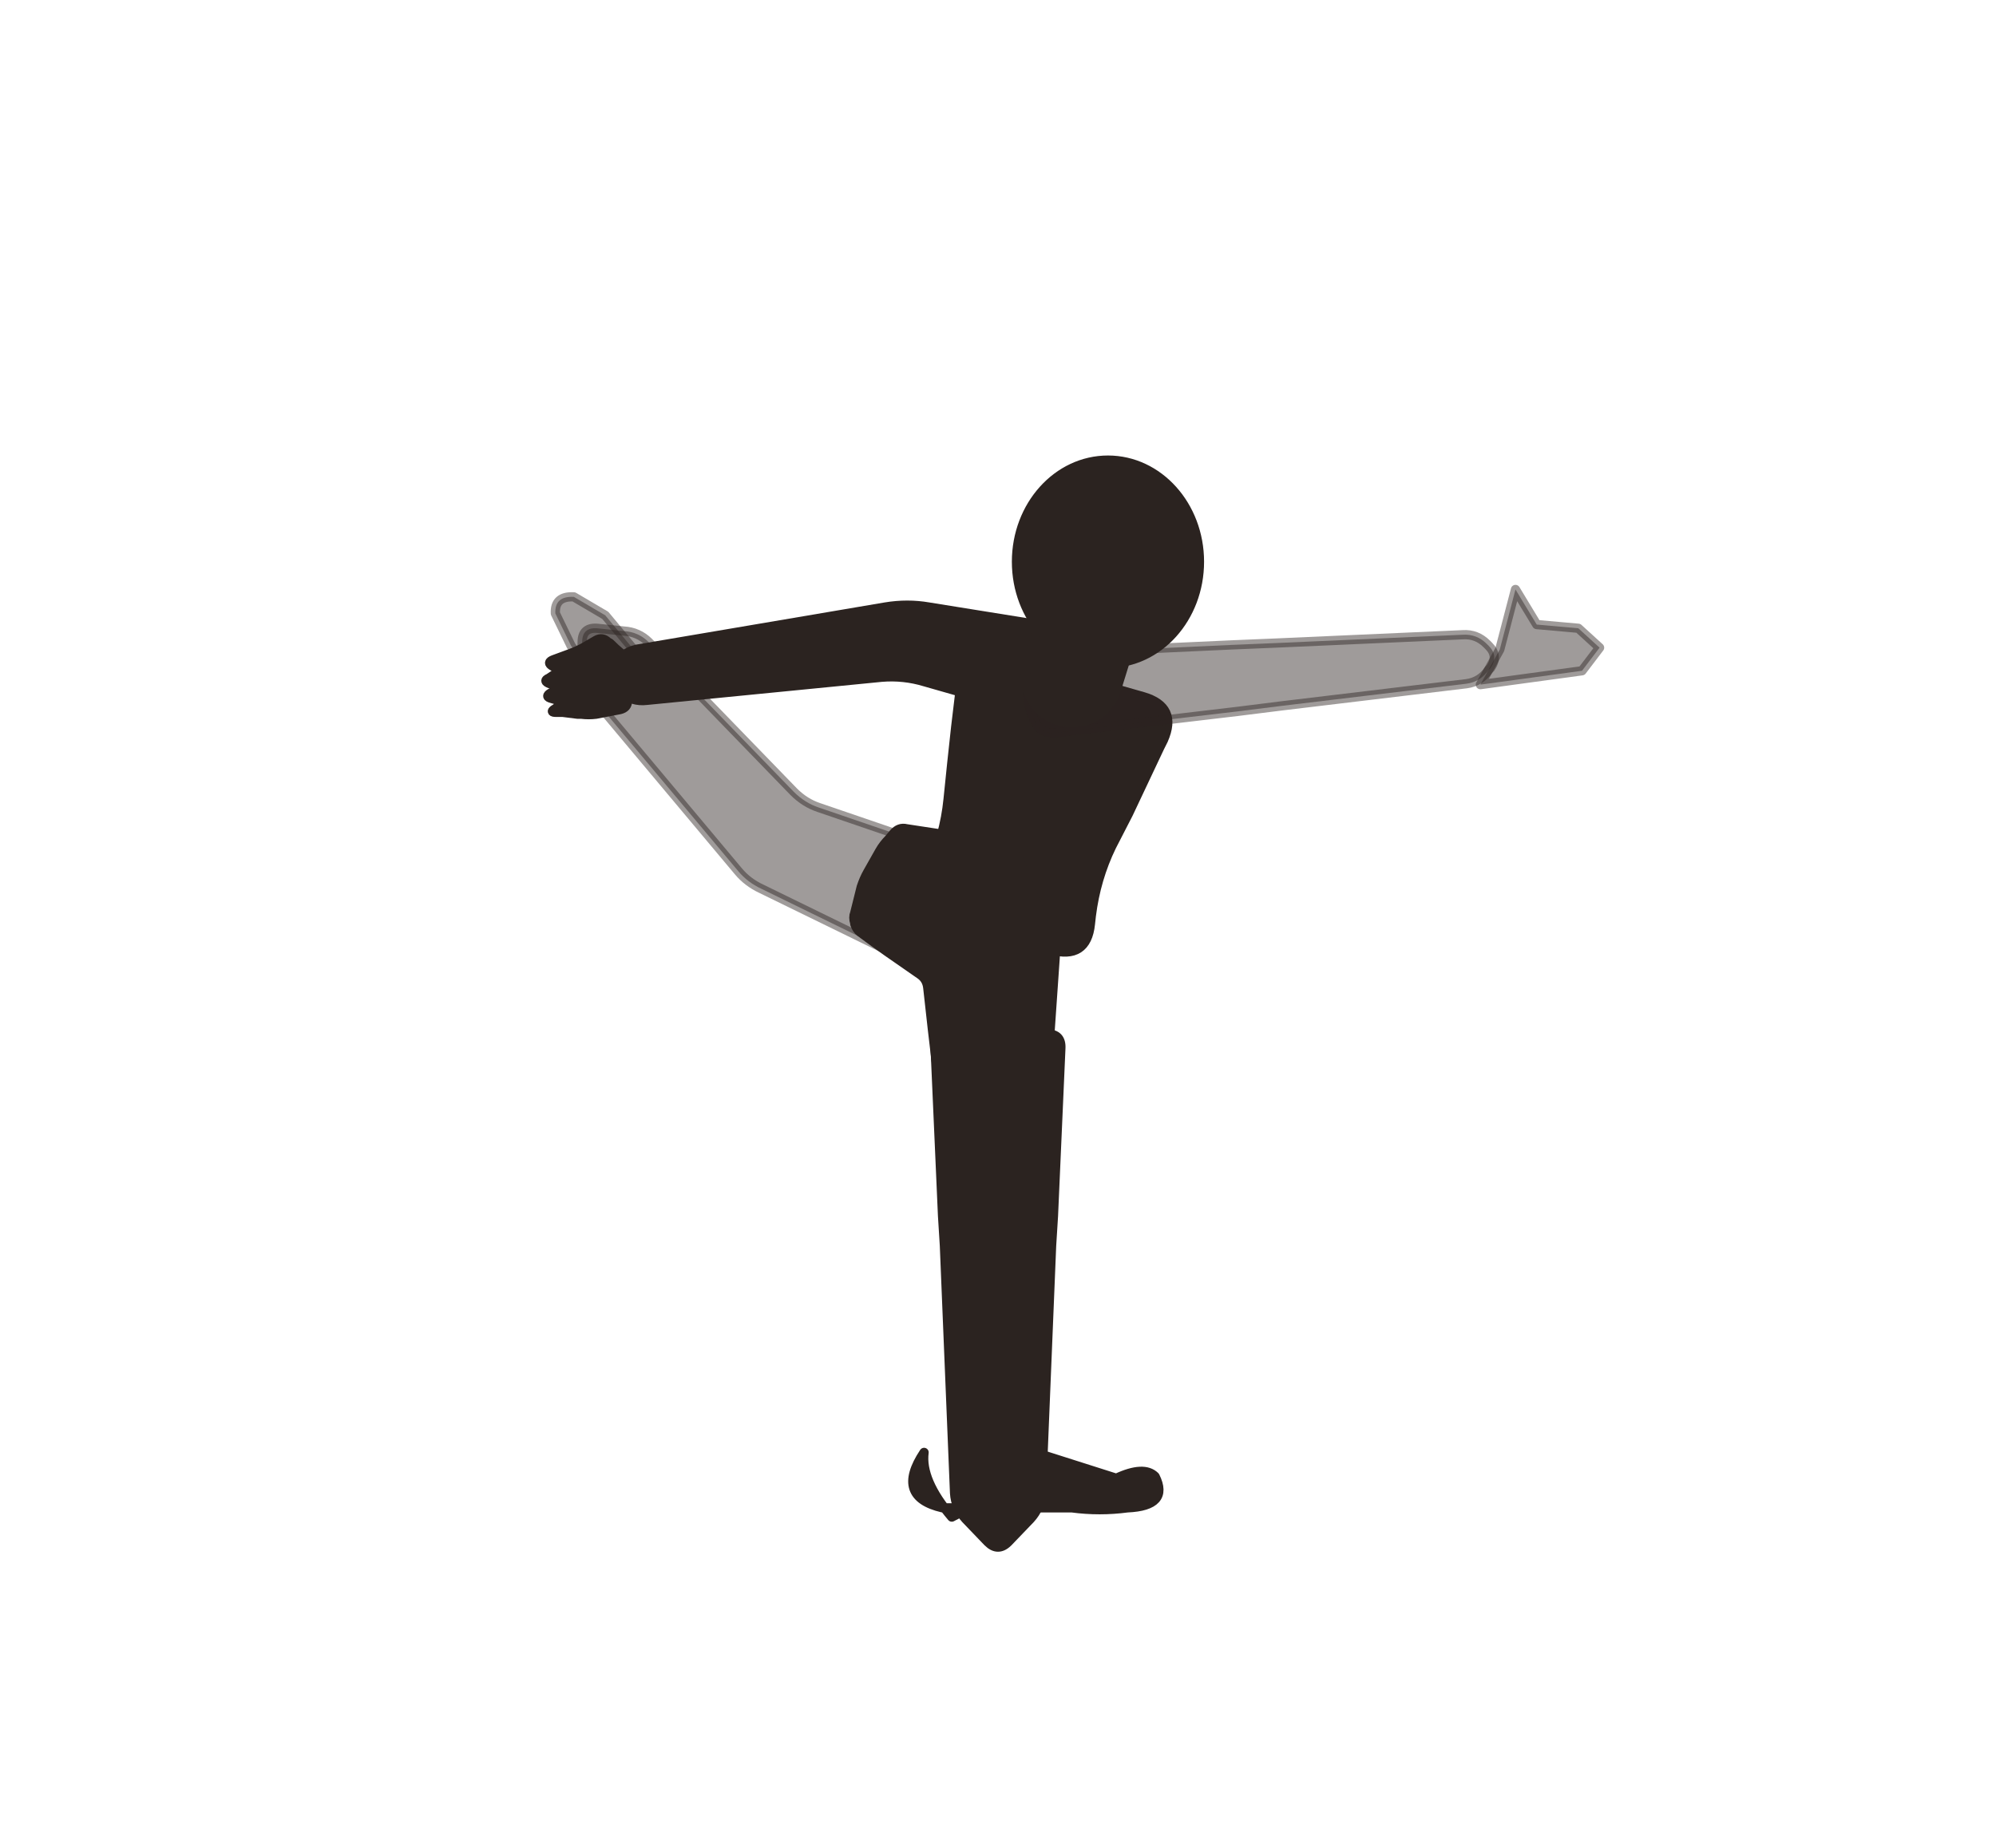
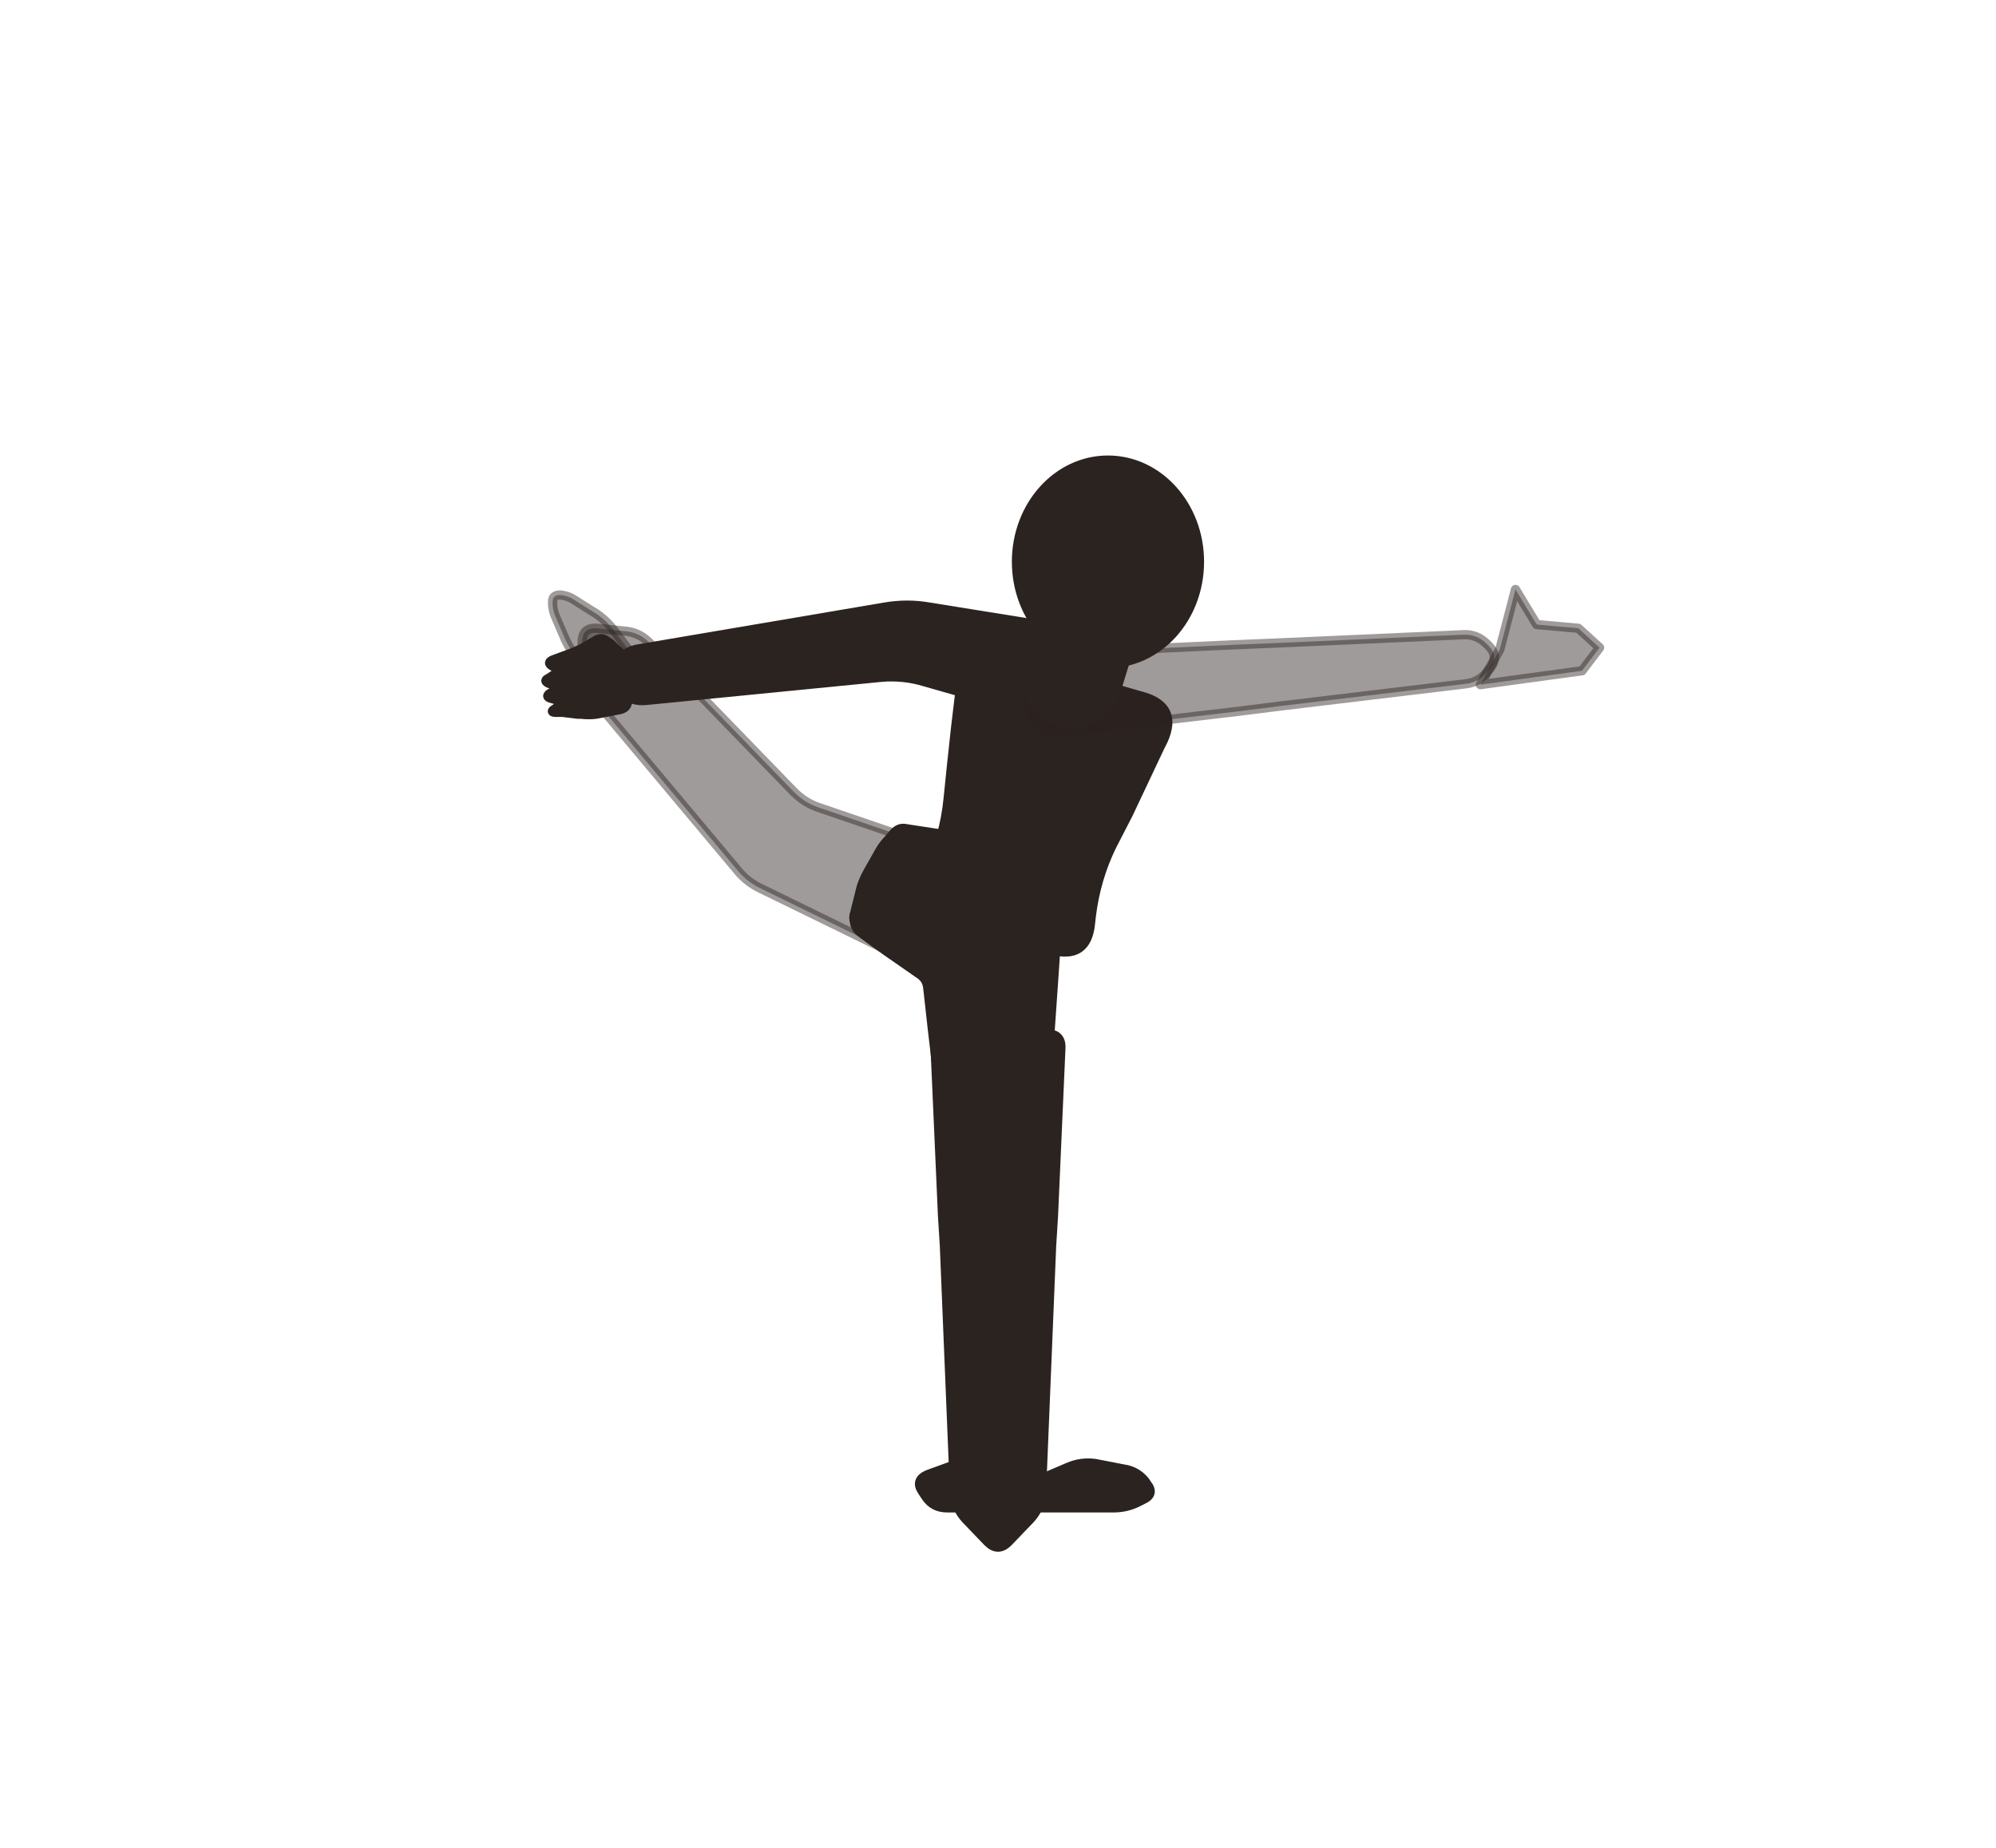
<svg xmlns="http://www.w3.org/2000/svg" viewBox="-8 0 216 200">
  <path d="M 93.2 113.5 L 94 131.6 Q 94.1 133.2 94.2 134.8 L 95.3 161.6 Q 95.4 163.2 96.5 164.4 L 98.9 166.9 Q 100 168 101.1 166.9 L 103.5 164.4 Q 104.6 163.2 104.7 161.6 L 105.8 134.8 Q 105.9 133.2 106 131.6 L 106.8 113.5 Q 106.9 111.9 105.3 111.9 L 94.7 111.9 Q 93.1 111.9 93.2 113.5 Z" fill="#2b2320" stroke="#2b2320" stroke-width="1" stroke-linejoin="round" />
-   <path d="M 92 157.2 Q 88.8 162 94 163.2 L 108 163.2 Q 111 163.6 114 163.2 Q 118.6 163 117 159.8 Q 115.8 158.6 112.8 160 L 104 157.2 Q 99 162.2 95 164.2 Q 91.6 160.2 92 157.2 Z" fill="#2b2320" stroke="#2b2320" stroke-width="1" stroke-linejoin="round" />
+   <path d="M 92.2 162 L 91.8 161.4 Q 91 160.2 92.4 159.6 L 94.6 158.8 Q 96 158.2 97.3 158.9 L 100.7 160.5 Q 102 161.2 103.4 160.6 L 107.6 158.8 Q 109 158.2 110.5 158.4 L 113.6 159 Q 115 159.2 115.9 160.3 L 116.1 160.6 Q 117 161.7 115.7 162.3 L 115.3 162.5 Q 114 163.2 112.5 163.2 L 106.5 163.2 Q 105 163.2 103.5 163.2 L 102.5 163.2 Q 101 163.2 99.5 163.2 L 94.5 163.2 Q 93 163.2 92.2 162 Z" fill="#2b2320" stroke="#2b2320" stroke-width="1" stroke-linejoin="round" />
  <path d="M 92 91.3 L 80.6 87.4 Q 79.1 86.9 77.9 85.7 L 62.2 69.5 Q 61.1 68.4 59.5 68.3 L 56.6 68 Q 55 67.9 55 69.5 L 54.9 72.4 Q 54.9 74 55.9 75.2 L 71.9 94.3 Q 72.9 95.5 74.4 96.2 L 87.3 102.5 Q 88.7 103.2 89.4 101.8 L 92.9 93.3 Q 93.5 91.8 92 91.3 Z" fill="#2b2320" stroke="#2b2320" stroke-width="1" stroke-linejoin="round" fill-opacity="0.45" stroke-opacity="0.45" />
-   <path d="M 60.9 70.7 Q 60.5 74 57 74.2 L 53.8 69.9 L 52.1 66.4 Q 52 64.5 54.1 64.6 L 57.5 66.6 Z" fill="#2b2320" stroke="#2b2320" stroke-width="1" stroke-linejoin="round" fill-opacity="0.45" stroke-opacity="0.45" />
+   <path d="M 60.6 72.5 L 60.6 72.7 Q 60.3 73.7 59.3 74 L 58.8 74.1 Q 57.7 74.5 56.8 73.6 L 54.7 71.4 Q 53.6 70.3 53 68.8 L 52.1 66.7 Q 51.8 66 51.8 65.3 L 51.8 65.1 Q 51.8 64.4 52.6 64.4 L 52.7 64.4 Q 53.5 64.5 54.1 64.9 L 56 66.1 Q 57.4 66.9 58.4 68.2 L 60.3 70.7 Q 60.9 71.5 60.6 72.5 Z" fill="#2b2320" stroke="#2b2320" stroke-width="1" stroke-linejoin="round" fill-opacity="0.45" stroke-opacity="0.45" />
  <path d="M 110 100 L 110.1 99.1 Q 110.6 95.1 112.3 91.6 L 114.1 88.1 Q 115.8 84.5 117.5 80.9 L 117.9 80.1 Q 119.5 76.5 115.7 75.4 L 100.3 71 Q 96.5 69.9 96 73.9 L 95.9 74.7 Q 95.4 78.7 95 82.6 L 94.6 86.5 Q 94.2 90.5 92.5 94.1 L 92.1 94.9 Q 90.4 98.5 94.3 99.6 L 105.7 102.8 Q 109.6 103.9 110 100 Z" fill="#2b2320" stroke="#2b2320" stroke-width="1" stroke-linejoin="round" />
  <path d="M 84.5 98.8 L 85.2 96 Q 85.5 95.1 85.9 94.4 L 87.2 92.1 Q 87.6 91.4 88.2 90.8 L 88.7 90.2 Q 89.3 89.5 90.1 89.7 L 101.9 91.5 Q 102.7 91.6 103.1 92.4 L 105.5 98.4 Q 105.8 99.2 106 100 L 106.1 100.4 Q 106.4 101.2 106.3 102 L 105.4 115 Q 105.3 115.6 104.9 116 L 104.7 116 Q 104.3 116.4 103.7 116.5 L 100.8 116.8 Q 100 117 99.2 116.8 L 96.6 116.5 Q 95.7 116.4 94.9 116.1 L 94.2 115.9 Q 93.4 115.6 93.3 114.8 L 93.1 113.1 Q 93 112.2 92.9 111.4 L 92.4 106.9 Q 92.3 106 91.6 105.5 L 88 103 Q 87.3 102.5 86.6 102 L 85.1 100.9 Q 84.7 100.6 84.5 100 L 84.5 99.9 Q 84.3 99.3 84.5 98.8 Z" fill="#2b2320" stroke="#2b2320" stroke-width="1" stroke-linejoin="round" />
  <path d="M 106.8 68 L 92.5 65.7 Q 90.2 65.3 87.8 65.7 L 61.3 70.2 Q 59.6 70.4 58.7 71.8 L 58.5 72.1 Q 57.6 73.5 58.9 74.6 L 59.1 74.9 Q 60.4 76 62 75.8 L 87.4 73.3 Q 89.8 73.1 92.1 73.8 L 104.7 77.4 Q 106.9 78.1 107.9 76 L 108.1 75.5 Q 109.1 73.4 109.1 71.1 L 109.1 70.6 Q 109.1 68.3 106.8 68 Z" fill="#2b2320" stroke="#2b2320" stroke-width="1" stroke-linejoin="round" />
  <path d="M 59.1 76.8 L 56.5 77.3 Q 55.7 77.4 54.9 77.3 L 54.5 77.3 Q 53.7 77.2 52.9 77.1 L 52.2 77.1 Q 51.4 77.1 52.1 76.7 L 52.5 76.4 Q 53.2 76 52.4 75.8 L 51.7 75.6 Q 50.9 75.4 51.6 75 L 52.2 74.7 Q 52.9 74.3 52.1 74.1 L 51.5 74 Q 50.7 73.7 51.4 73.4 L 52 73 Q 52.7 72.7 52 72.2 L 51.8 72.1 Q 51.1 71.7 51.9 71.4 L 53.8 70.7 Q 54.6 70.4 55.3 70 L 56.5 69.3 Q 57.2 68.9 57.8 69.5 L 58 69.6 Q 58.6 70.2 59.2 70.7 L 59.7 71.2 Q 60.3 71.7 60.2 72.5 L 59.9 75.9 Q 59.9 76.6 59.1 76.8 Z" fill="#2b2320" stroke="#2b2320" stroke-width="1" stroke-linejoin="round" />
  <path d="M 106.4 79.3 L 125.9 77 Q 128.3 76.7 130.7 76.4 L 150.7 74 Q 152.2 73.8 153.1 72.5 L 153.3 72.3 Q 154.2 71 153.1 69.9 L 152.9 69.7 Q 151.8 68.6 150.3 68.7 L 130.1 69.6 Q 127.7 69.7 125.3 69.8 L 105.7 70.7 Q 103.6 70.8 103.4 72.8 L 103.3 73.3 Q 103 75.3 103.6 77.2 L 103.8 77.6 Q 104.4 79.6 106.4 79.3 Z" fill="#2b2320" stroke="#2b2320" stroke-width="1" stroke-linejoin="round" fill-opacity="0.45" stroke-opacity="0.45" />
  <path d="M 152.2 74.1 L 163.2 72.6 L 165.1 70.1 L 162.8 68 L 158.3 67.6 L 156 63.8 L 154.3 70.3 Z" fill="#2b2320" stroke="#2b2320" stroke-width="1" stroke-linejoin="round" fill-opacity="0.45" stroke-opacity="0.45" />
  <path d="M 112.8 74.7 L 114.1 70.5 A 5 5 0 0 0 104.6 67.5 L 103.2 71.7 A 5 5 0 0 0 112.8 74.7 Z" fill="#2b2320" stroke="#2b2320" stroke-width="1" stroke-linejoin="round" />
  <ellipse cx="111.9" cy="60.8" rx="9.9" ry="11" fill="#2b2320" stroke="#2b2320" stroke-width="1" stroke-linejoin="round" />
</svg>
